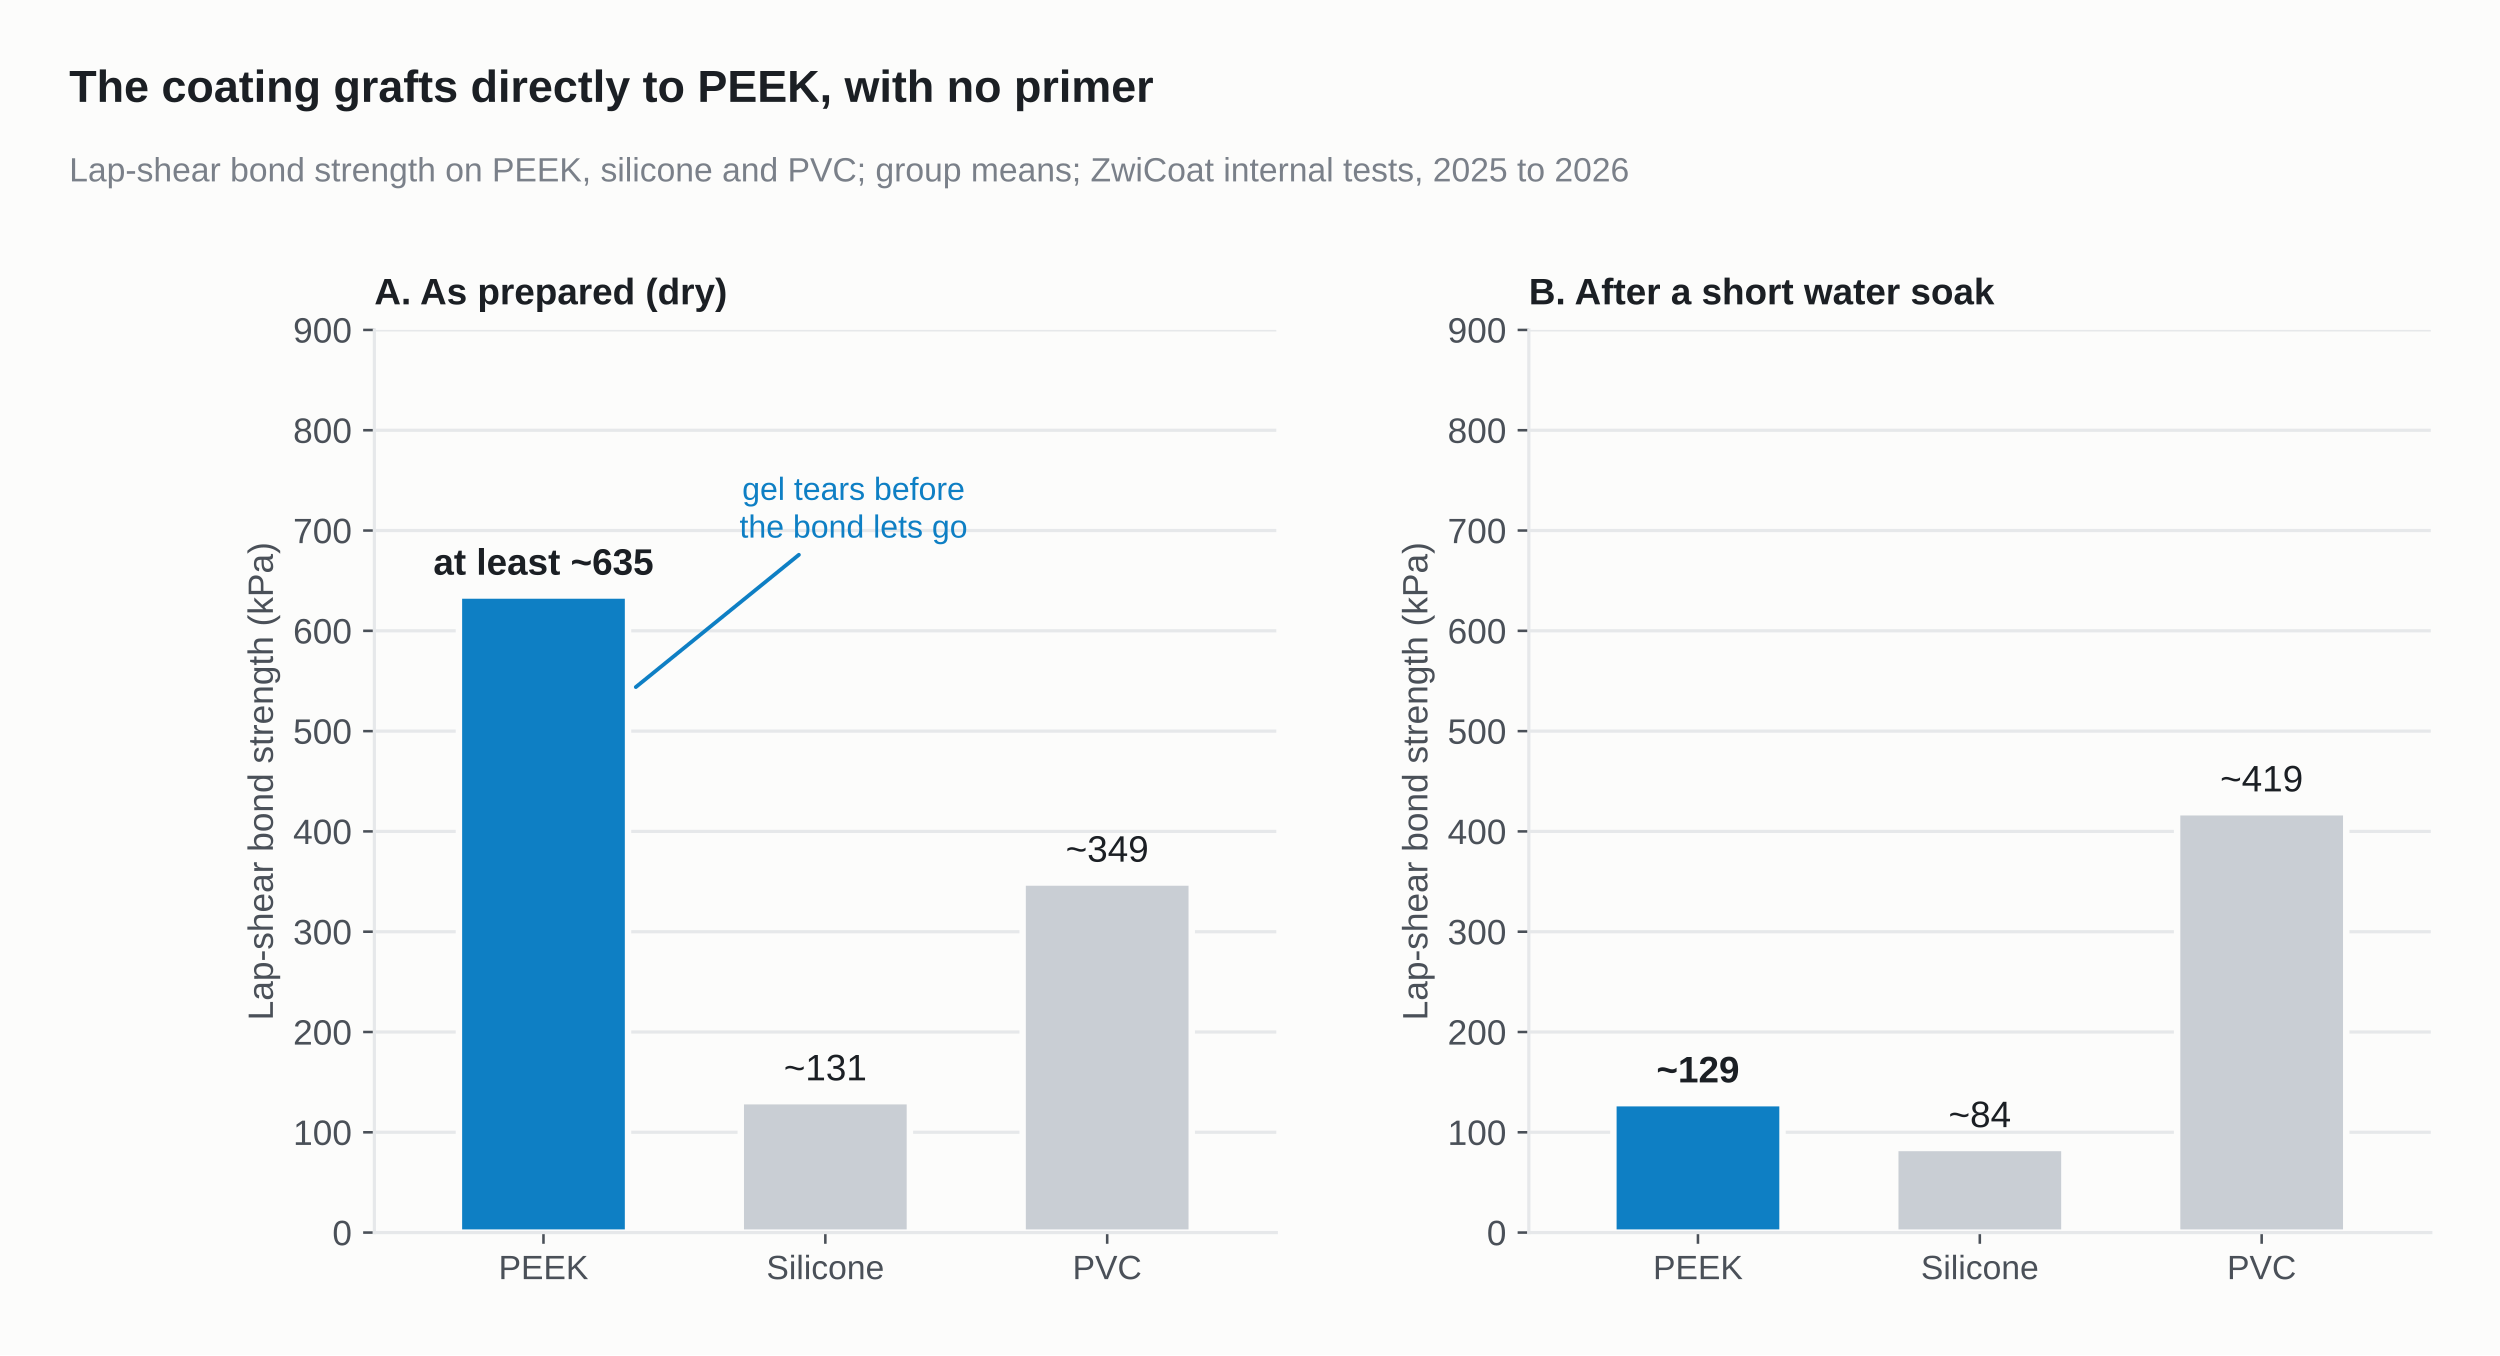
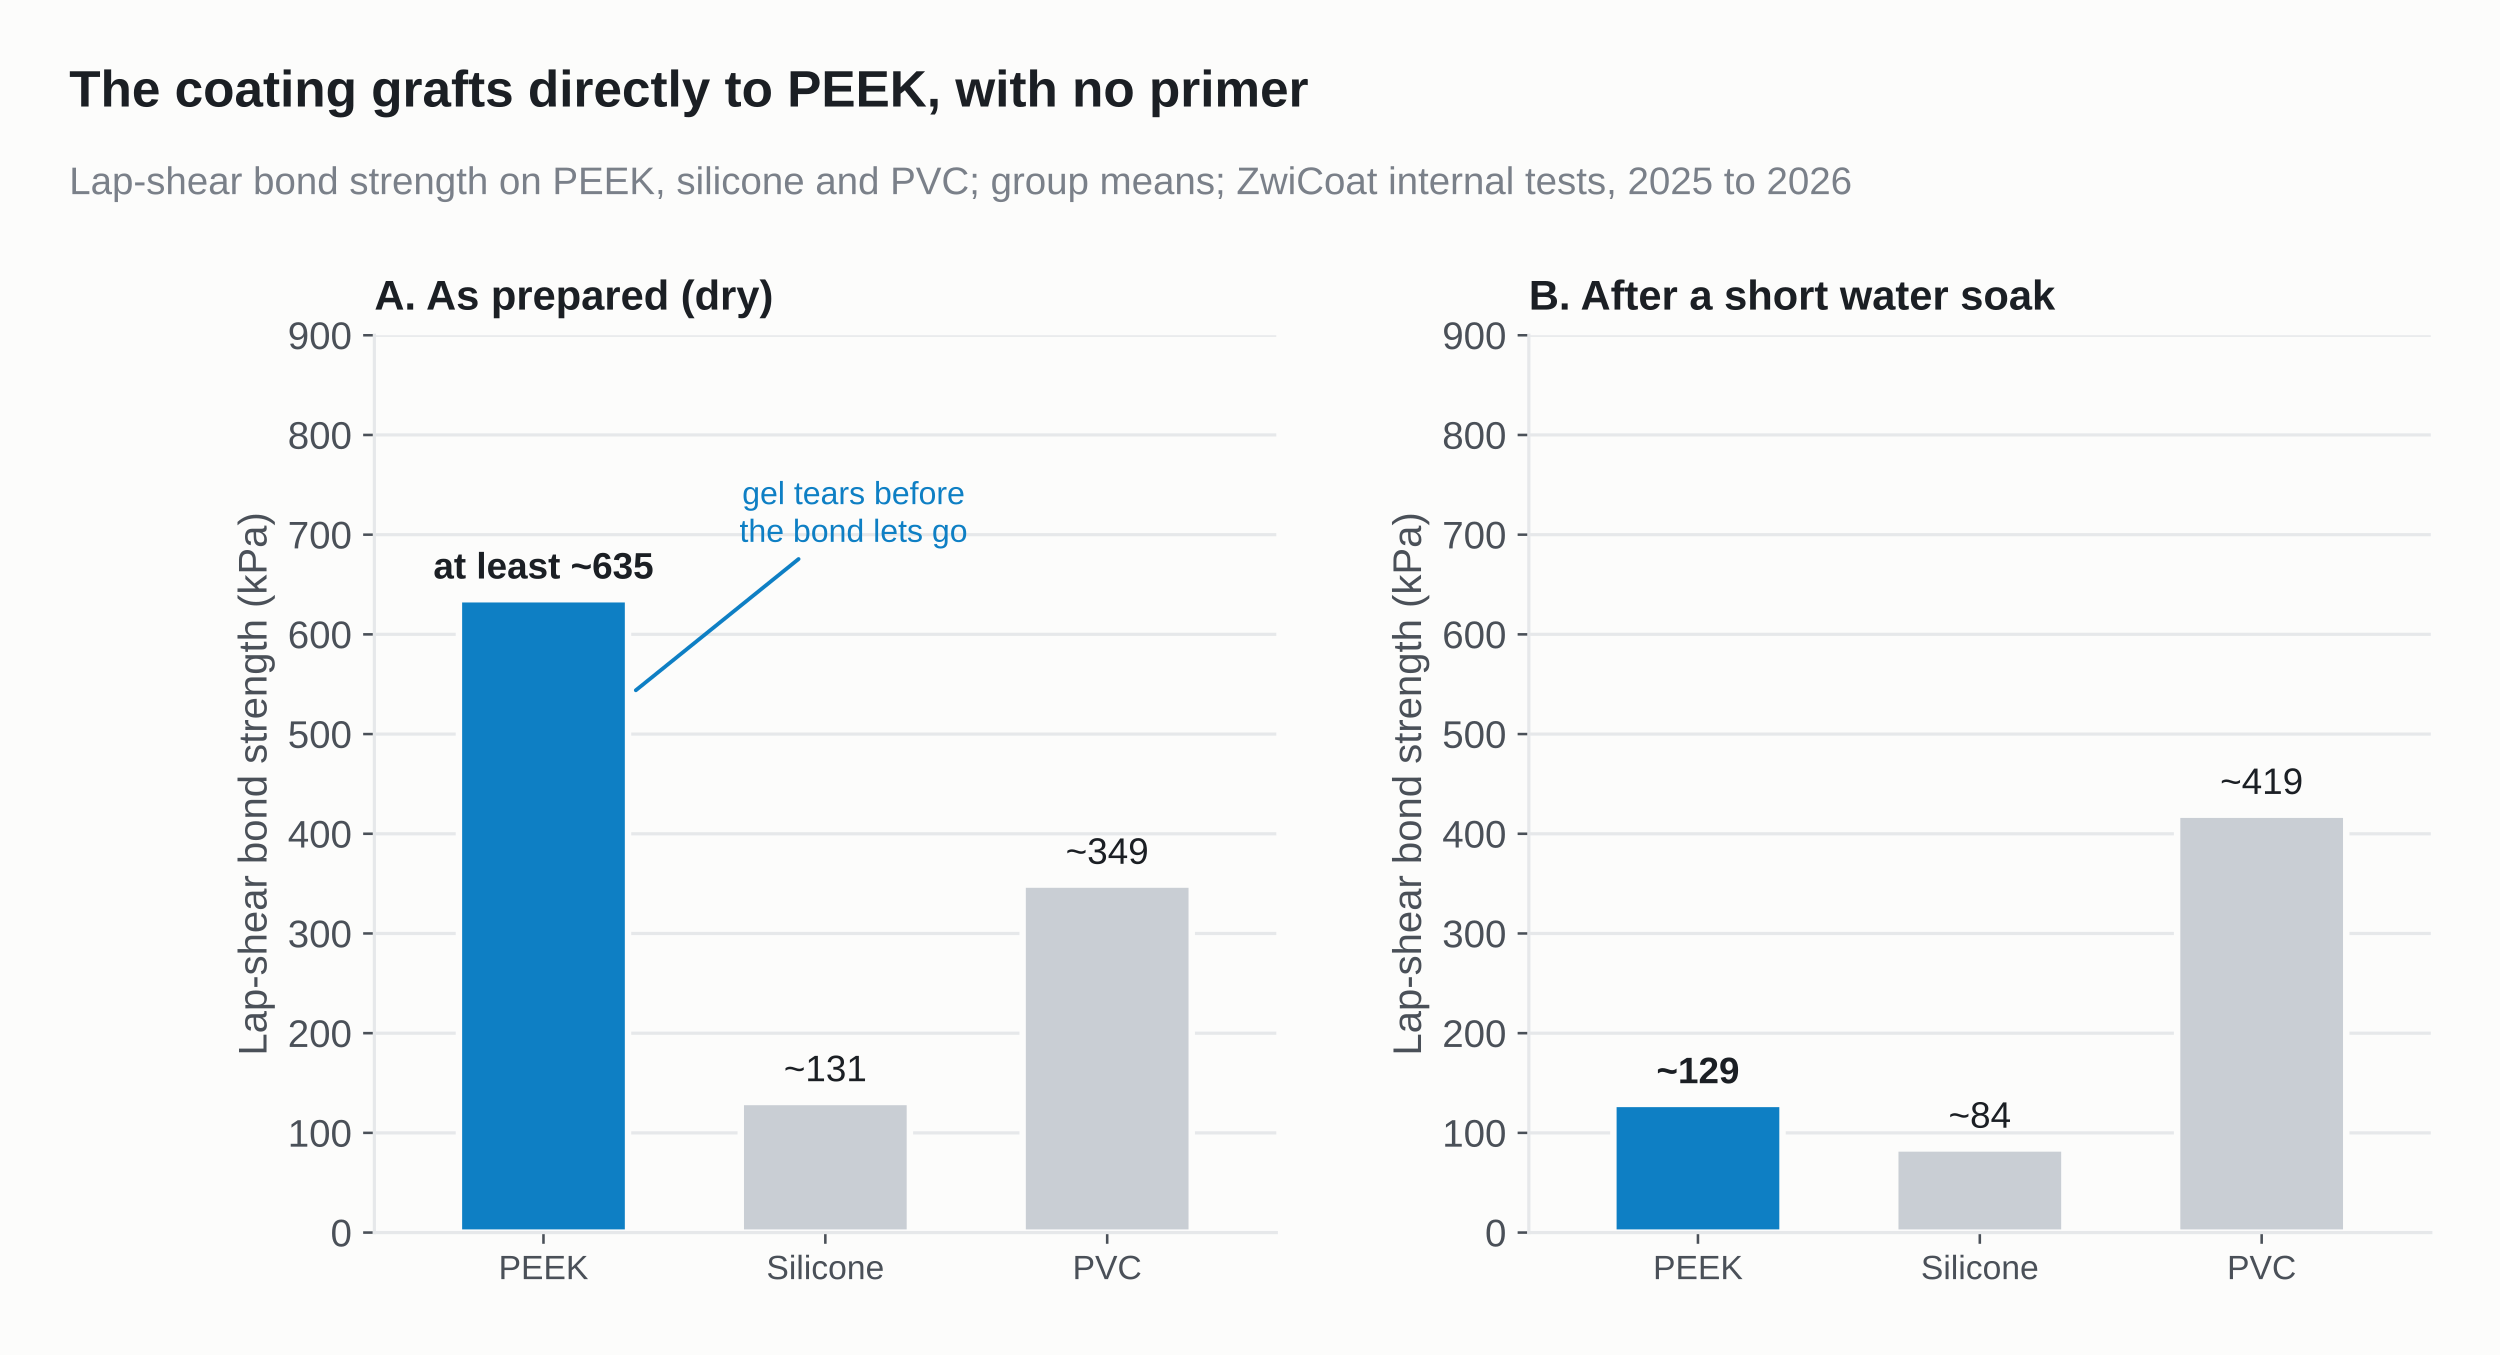
<svg xmlns="http://www.w3.org/2000/svg" xmlns:xlink="http://www.w3.org/1999/xlink" width="780.12pt" height="422.827pt" viewBox="0 0 780.12 422.827" version="1.1">
  <defs>
    <style type="text/css">*{stroke-linejoin: round; stroke-linecap: butt}</style>
  </defs>
  <g id="figure_1">
    <g id="patch_1">
      <path d="M 0 422.827  L 780.12 422.827  L 780.12 0  L 0 0  z " style="fill: #fcfcfb" />
    </g>
    <g id="axes_1">
      <g id="patch_2">
-         <path d="M 116.82 384.624  L 398.267 384.624  L 398.267 102.96  L 116.82 102.96  z " style="fill: #fcfcfb" />
+         <path d="M 116.82 384.624  L 398.267 384.624  L 398.267 104.616  L 116.82 104.616  z " style="fill: #fcfcfb" />
      </g>
      <g id="matplotlib.axis_1">
        <g id="xtick_1">
          <g id="line2d_1">
            <defs>
-               <path id="mb5c23f7058" d="M 0 0  L 0 3.5  " style="stroke: #4a5058; stroke-width: 0.8" />
+               <path id="m17309347c3" d="M 0 0  L 0 3.5  " style="stroke: #4a5058; stroke-width: 0.8" />
            </defs>
            <g>
-               <use xlink:href="#mb5c23f7058" x="169.591" y="384.624" style="fill: #4a5058; stroke: #4a5058; stroke-width: 0.8" />
+               <use xlink:href="#m17309347c3" x="169.591" y="384.624" style="fill: #4a5058; stroke: #4a5058; stroke-width: 0.8" />
            </g>
          </g>
          <g id="text_1">
            <text style="fill: #4a5058; font: 10.5px 'Arial'; text-anchor: middle" x="169.591" y="399.14" transform="rotate(-0 169.5914 399.1397)">PEEK</text>
          </g>
        </g>
        <g id="xtick_2">
          <g id="line2d_2">
            <g>
-               <use xlink:href="#mb5c23f7058" x="257.544" y="384.624" style="fill: #4a5058; stroke: #4a5058; stroke-width: 0.8" />
+               <use xlink:href="#m17309347c3" x="257.544" y="384.624" style="fill: #4a5058; stroke: #4a5058; stroke-width: 0.8" />
            </g>
          </g>
          <g id="text_2">
            <text style="fill: #4a5058; font: 10.5px 'Arial'; text-anchor: middle" x="257.544" y="399.14" transform="rotate(-0 257.5437 399.1397)">Silicone</text>
          </g>
        </g>
        <g id="xtick_3">
          <g id="line2d_3">
            <g>
-               <use xlink:href="#mb5c23f7058" x="345.496" y="384.624" style="fill: #4a5058; stroke: #4a5058; stroke-width: 0.8" />
+               <use xlink:href="#m17309347c3" x="345.496" y="384.624" style="fill: #4a5058; stroke: #4a5058; stroke-width: 0.8" />
            </g>
          </g>
          <g id="text_3">
            <text style="fill: #4a5058; font: 10.5px 'Arial'; text-anchor: middle" x="345.496" y="399.14" transform="rotate(-0 345.496 399.1397)">PVC</text>
          </g>
        </g>
      </g>
      <g id="matplotlib.axis_2">
        <g id="ytick_1">
          <g id="line2d_4">
-             <path d="M 116.82 384.624  L 398.267 384.624  " clip-path="url(#p884c7368ee)" style="fill: none; stroke: #e6e8ea; stroke-linecap: square" />
+             <path d="M 116.82 384.624  L 398.267 384.624  " clip-path="url(#pf8b6f8f9c7)" style="fill: none; stroke: #e6e8ea; stroke-linecap: square" />
          </g>
          <g id="line2d_5">
            <defs>
-               <path id="mfcb21112ff" d="M 0 0  L -3.5 0  " style="stroke: #4a5058; stroke-width: 0.8" />
+               <path id="mbf181b8d94" d="M 0 0  L -3.5 0  " style="stroke: #4a5058; stroke-width: 0.8" />
            </defs>
            <g>
-               <use xlink:href="#mfcb21112ff" x="116.82" y="384.624" style="fill: #4a5058; stroke: #4a5058; stroke-width: 0.8" />
+               <use xlink:href="#mbf181b8d94" x="116.82" y="384.624" style="fill: #4a5058; stroke: #4a5058; stroke-width: 0.8" />
            </g>
          </g>
          <g id="text_4">
-             <text style="fill: #4a5058; font: 11px 'Arial'; text-anchor: end" x="109.82" y="388.561" transform="rotate(-0 109.82 388.5608)">0</text>
+             <text style="fill: #4a5058; font: 12px 'Arial'; text-anchor: end" x="109.82" y="388.919" transform="rotate(-0 109.82 388.9187)">0</text>
          </g>
        </g>
        <g id="ytick_2">
          <g id="line2d_6">
-             <path d="M 116.82 353.328  L 398.267 353.328  " clip-path="url(#p884c7368ee)" style="fill: none; stroke: #e6e8ea; stroke-linecap: square" />
+             <path d="M 116.82 353.512  L 398.267 353.512  " clip-path="url(#pf8b6f8f9c7)" style="fill: none; stroke: #e6e8ea; stroke-linecap: square" />
          </g>
          <g id="line2d_7">
            <g>
-               <use xlink:href="#mfcb21112ff" x="116.82" y="353.328" style="fill: #4a5058; stroke: #4a5058; stroke-width: 0.8" />
+               <use xlink:href="#mbf181b8d94" x="116.82" y="353.512" style="fill: #4a5058; stroke: #4a5058; stroke-width: 0.8" />
            </g>
          </g>
          <g id="text_5">
-             <text style="fill: #4a5058; font: 11px 'Arial'; text-anchor: end" x="109.82" y="357.265" transform="rotate(-0 109.82 357.2648)">100</text>
+             <text style="fill: #4a5058; font: 12px 'Arial'; text-anchor: end" x="109.82" y="357.807" transform="rotate(-0 109.82 357.8067)">100</text>
          </g>
        </g>
        <g id="ytick_3">
          <g id="line2d_8">
-             <path d="M 116.82 322.032  L 398.267 322.032  " clip-path="url(#p884c7368ee)" style="fill: none; stroke: #e6e8ea; stroke-linecap: square" />
+             <path d="M 116.82 322.4  L 398.267 322.4  " clip-path="url(#pf8b6f8f9c7)" style="fill: none; stroke: #e6e8ea; stroke-linecap: square" />
          </g>
          <g id="line2d_9">
            <g>
-               <use xlink:href="#mfcb21112ff" x="116.82" y="322.032" style="fill: #4a5058; stroke: #4a5058; stroke-width: 0.8" />
+               <use xlink:href="#mbf181b8d94" x="116.82" y="322.4" style="fill: #4a5058; stroke: #4a5058; stroke-width: 0.8" />
            </g>
          </g>
          <g id="text_6">
-             <text style="fill: #4a5058; font: 11px 'Arial'; text-anchor: end" x="109.82" y="325.969" transform="rotate(-0 109.82 325.9688)">200</text>
+             <text style="fill: #4a5058; font: 12px 'Arial'; text-anchor: end" x="109.82" y="326.695" transform="rotate(-0 109.82 326.6947)">200</text>
          </g>
        </g>
        <g id="ytick_4">
          <g id="line2d_10">
-             <path d="M 116.82 290.736  L 398.267 290.736  " clip-path="url(#p884c7368ee)" style="fill: none; stroke: #e6e8ea; stroke-linecap: square" />
+             <path d="M 116.82 291.288  L 398.267 291.288  " clip-path="url(#pf8b6f8f9c7)" style="fill: none; stroke: #e6e8ea; stroke-linecap: square" />
          </g>
          <g id="line2d_11">
            <g>
-               <use xlink:href="#mfcb21112ff" x="116.82" y="290.736" style="fill: #4a5058; stroke: #4a5058; stroke-width: 0.8" />
+               <use xlink:href="#mbf181b8d94" x="116.82" y="291.288" style="fill: #4a5058; stroke: #4a5058; stroke-width: 0.8" />
            </g>
          </g>
          <g id="text_7">
-             <text style="fill: #4a5058; font: 11px 'Arial'; text-anchor: end" x="109.82" y="294.673" transform="rotate(-0 109.82 294.6728)">300</text>
+             <text style="fill: #4a5058; font: 12px 'Arial'; text-anchor: end" x="109.82" y="295.583" transform="rotate(-0 109.82 295.5827)">300</text>
          </g>
        </g>
        <g id="ytick_5">
          <g id="line2d_12">
-             <path d="M 116.82 259.44  L 398.267 259.44  " clip-path="url(#p884c7368ee)" style="fill: none; stroke: #e6e8ea; stroke-linecap: square" />
+             <path d="M 116.82 260.176  L 398.267 260.176  " clip-path="url(#pf8b6f8f9c7)" style="fill: none; stroke: #e6e8ea; stroke-linecap: square" />
          </g>
          <g id="line2d_13">
            <g>
-               <use xlink:href="#mfcb21112ff" x="116.82" y="259.44" style="fill: #4a5058; stroke: #4a5058; stroke-width: 0.8" />
+               <use xlink:href="#mbf181b8d94" x="116.82" y="260.176" style="fill: #4a5058; stroke: #4a5058; stroke-width: 0.8" />
            </g>
          </g>
          <g id="text_8">
-             <text style="fill: #4a5058; font: 11px 'Arial'; text-anchor: end" x="109.82" y="263.377" transform="rotate(-0 109.82 263.3768)">400</text>
+             <text style="fill: #4a5058; font: 12px 'Arial'; text-anchor: end" x="109.82" y="264.471" transform="rotate(-0 109.82 264.4707)">400</text>
          </g>
        </g>
        <g id="ytick_6">
          <g id="line2d_14">
-             <path d="M 116.82 228.144  L 398.267 228.144  " clip-path="url(#p884c7368ee)" style="fill: none; stroke: #e6e8ea; stroke-linecap: square" />
+             <path d="M 116.82 229.064  L 398.267 229.064  " clip-path="url(#pf8b6f8f9c7)" style="fill: none; stroke: #e6e8ea; stroke-linecap: square" />
          </g>
          <g id="line2d_15">
            <g>
-               <use xlink:href="#mfcb21112ff" x="116.82" y="228.144" style="fill: #4a5058; stroke: #4a5058; stroke-width: 0.8" />
+               <use xlink:href="#mbf181b8d94" x="116.82" y="229.064" style="fill: #4a5058; stroke: #4a5058; stroke-width: 0.8" />
            </g>
          </g>
          <g id="text_9">
-             <text style="fill: #4a5058; font: 11px 'Arial'; text-anchor: end" x="109.82" y="232.081" transform="rotate(-0 109.82 232.0808)">500</text>
+             <text style="fill: #4a5058; font: 12px 'Arial'; text-anchor: end" x="109.82" y="233.359" transform="rotate(-0 109.82 233.3587)">500</text>
          </g>
        </g>
        <g id="ytick_7">
          <g id="line2d_16">
-             <path d="M 116.82 196.848  L 398.267 196.848  " clip-path="url(#p884c7368ee)" style="fill: none; stroke: #e6e8ea; stroke-linecap: square" />
+             <path d="M 116.82 197.952  L 398.267 197.952  " clip-path="url(#pf8b6f8f9c7)" style="fill: none; stroke: #e6e8ea; stroke-linecap: square" />
          </g>
          <g id="line2d_17">
            <g>
-               <use xlink:href="#mfcb21112ff" x="116.82" y="196.848" style="fill: #4a5058; stroke: #4a5058; stroke-width: 0.8" />
+               <use xlink:href="#mbf181b8d94" x="116.82" y="197.952" style="fill: #4a5058; stroke: #4a5058; stroke-width: 0.8" />
            </g>
          </g>
          <g id="text_10">
-             <text style="fill: #4a5058; font: 11px 'Arial'; text-anchor: end" x="109.82" y="200.785" transform="rotate(-0 109.82 200.7848)">600</text>
+             <text style="fill: #4a5058; font: 12px 'Arial'; text-anchor: end" x="109.82" y="202.247" transform="rotate(-0 109.82 202.2467)">600</text>
          </g>
        </g>
        <g id="ytick_8">
          <g id="line2d_18">
-             <path d="M 116.82 165.552  L 398.267 165.552  " clip-path="url(#p884c7368ee)" style="fill: none; stroke: #e6e8ea; stroke-linecap: square" />
+             <path d="M 116.82 166.84  L 398.267 166.84  " clip-path="url(#pf8b6f8f9c7)" style="fill: none; stroke: #e6e8ea; stroke-linecap: square" />
          </g>
          <g id="line2d_19">
            <g>
-               <use xlink:href="#mfcb21112ff" x="116.82" y="165.552" style="fill: #4a5058; stroke: #4a5058; stroke-width: 0.8" />
+               <use xlink:href="#mbf181b8d94" x="116.82" y="166.84" style="fill: #4a5058; stroke: #4a5058; stroke-width: 0.8" />
            </g>
          </g>
          <g id="text_11">
-             <text style="fill: #4a5058; font: 11px 'Arial'; text-anchor: end" x="109.82" y="169.489" transform="rotate(-0 109.82 169.4888)">700</text>
+             <text style="fill: #4a5058; font: 12px 'Arial'; text-anchor: end" x="109.82" y="171.135" transform="rotate(-0 109.82 171.1347)">700</text>
          </g>
        </g>
        <g id="ytick_9">
          <g id="line2d_20">
-             <path d="M 116.82 134.256  L 398.267 134.256  " clip-path="url(#p884c7368ee)" style="fill: none; stroke: #e6e8ea; stroke-linecap: square" />
+             <path d="M 116.82 135.728  L 398.267 135.728  " clip-path="url(#pf8b6f8f9c7)" style="fill: none; stroke: #e6e8ea; stroke-linecap: square" />
          </g>
          <g id="line2d_21">
            <g>
-               <use xlink:href="#mfcb21112ff" x="116.82" y="134.256" style="fill: #4a5058; stroke: #4a5058; stroke-width: 0.8" />
+               <use xlink:href="#mbf181b8d94" x="116.82" y="135.728" style="fill: #4a5058; stroke: #4a5058; stroke-width: 0.8" />
            </g>
          </g>
          <g id="text_12">
-             <text style="fill: #4a5058; font: 11px 'Arial'; text-anchor: end" x="109.82" y="138.193" transform="rotate(-0 109.82 138.1928)">800</text>
+             <text style="fill: #4a5058; font: 12px 'Arial'; text-anchor: end" x="109.82" y="140.023" transform="rotate(-0 109.82 140.0227)">800</text>
          </g>
        </g>
        <g id="ytick_10">
          <g id="line2d_22">
-             <path d="M 116.82 102.96  L 398.267 102.96  " clip-path="url(#p884c7368ee)" style="fill: none; stroke: #e6e8ea; stroke-linecap: square" />
+             <path d="M 116.82 104.616  L 398.267 104.616  " clip-path="url(#pf8b6f8f9c7)" style="fill: none; stroke: #e6e8ea; stroke-linecap: square" />
          </g>
          <g id="line2d_23">
            <g>
-               <use xlink:href="#mfcb21112ff" x="116.82" y="102.96" style="fill: #4a5058; stroke: #4a5058; stroke-width: 0.8" />
+               <use xlink:href="#mbf181b8d94" x="116.82" y="104.616" style="fill: #4a5058; stroke: #4a5058; stroke-width: 0.8" />
            </g>
          </g>
          <g id="text_13">
-             <text style="fill: #4a5058; font: 11px 'Arial'; text-anchor: end" x="109.82" y="106.897" transform="rotate(-0 109.82 106.8968)">900</text>
+             <text style="fill: #4a5058; font: 12px 'Arial'; text-anchor: end" x="109.82" y="108.911" transform="rotate(-0 109.82 108.9107)">900</text>
          </g>
        </g>
        <g id="text_14">
-           <text style="fill: #4a5058; font: 11px 'Arial'; text-anchor: middle" x="85.154" y="243.792" transform="rotate(-90 85.15375 243.792)">Lap-shear bond strength (kPa)</text>
+           <text style="fill: #4a5058; font: 12.5px 'Arial'; text-anchor: middle" x="83.17" y="244.62" transform="rotate(-90 83.16977 244.62)">Lap-shear bond strength (kPa)</text>
        </g>
      </g>
      <g id="patch_3">
-         <path d="M 143.206 384.624  L 195.977 384.624  L 195.977 185.836  L 143.206 185.836  z " clip-path="url(#p884c7368ee)" style="fill: #0e7fc4; stroke: #fcfcfb; stroke-width: 2; stroke-linejoin: miter" />
+         <path d="M 143.206 384.624  L 195.977 384.624  L 195.977 187.004  L 143.206 187.004  z " clip-path="url(#pf8b6f8f9c7)" style="fill: #0e7fc4; stroke: #fcfcfb; stroke-width: 2; stroke-linejoin: miter" />
      </g>
      <g id="patch_4">
-         <path d="M 231.158 384.624  L 283.929 384.624  L 283.929 343.626  L 231.158 343.626  z " clip-path="url(#p884c7368ee)" style="fill: #c9ced4; stroke: #fcfcfb; stroke-width: 2; stroke-linejoin: miter" />
+         <path d="M 231.158 384.624  L 283.929 384.624  L 283.929 343.867  L 231.158 343.867  z " clip-path="url(#pf8b6f8f9c7)" style="fill: #c9ced4; stroke: #fcfcfb; stroke-width: 2; stroke-linejoin: miter" />
      </g>
      <g id="patch_5">
-         <path d="M 319.11 384.624  L 371.882 384.624  L 371.882 275.401  L 319.11 275.401  z " clip-path="url(#p884c7368ee)" style="fill: #c9ced4; stroke: #fcfcfb; stroke-width: 2; stroke-linejoin: miter" />
+         <path d="M 319.11 384.624  L 371.882 384.624  L 371.882 276.043  L 319.11 276.043  z " clip-path="url(#pf8b6f8f9c7)" style="fill: #c9ced4; stroke: #fcfcfb; stroke-width: 2; stroke-linejoin: miter" />
      </g>
      <g id="patch_6">
-         <path d="M 116.82 384.624  L 116.82 102.96  " style="fill: none; stroke: #e6e8ea; stroke-linejoin: miter; stroke-linecap: square" />
+         <path d="M 116.82 384.624  L 116.82 104.616  " style="fill: none; stroke: #e6e8ea; stroke-linejoin: miter; stroke-linecap: square" />
      </g>
      <g id="patch_7">
        <path d="M 116.82 384.624  L 398.267 384.624  " style="fill: none; stroke: #e6e8ea; stroke-linejoin: miter; stroke-linecap: square" />
      </g>
      <g id="text_15">
-         <text style="fill: #1b1f24; font: 700 11.5px 'Arial'; text-anchor: middle" x="169.591" y="179.341" transform="rotate(-0 169.5914 179.3411)">at least ~635</text>
+         <text style="fill: #1b1f24; font: 700 11.5px 'Arial'; text-anchor: middle" x="169.591" y="180.535" transform="rotate(-0 169.5914 180.5347)">at least ~635</text>
      </g>
      <g id="text_16">
-         <text style="fill: #1b1f24; font: 11.5px 'Arial'; text-anchor: middle" x="257.544" y="337.116" transform="rotate(-0 257.5437 337.1157)">~131</text>
+         <text style="fill: #1b1f24; font: 11.5px 'Arial'; text-anchor: middle" x="257.544" y="337.382" transform="rotate(-0 257.5437 337.3815)">~131</text>
      </g>
      <g id="text_17">
-         <text style="fill: #1b1f24; font: 11.5px 'Arial'; text-anchor: middle" x="345.496" y="268.89" transform="rotate(-0 345.496 268.8904)">~349</text>
+         <text style="fill: #1b1f24; font: 11.5px 'Arial'; text-anchor: middle" x="345.496" y="269.557" transform="rotate(-0 345.496 269.5574)">~349</text>
      </g>
      <g id="patch_8">
-         <path d="M 249.285 173.126  Q 223.847 193.761 198.409 214.395  " style="fill: none; stroke: #0e7fc4; stroke-width: 1.2; stroke-linecap: round" />
+         <path d="M 249.187 174.448  Q 223.8 194.921 198.412 215.393  " style="fill: none; stroke: #0e7fc4; stroke-width: 1.2; stroke-linecap: round" />
      </g>
      <g id="text_18">
-         <text style="fill: #0e7fc4; font: 10px 'Arial'" transform="translate(231.5983 155.9964)">gel tears before</text>
-         <text style="fill: #0e7fc4; font: 10px 'Arial'" transform="translate(230.7584 167.7642)">the bond lets go</text>
+         <text style="fill: #0e7fc4; font: 10px 'Arial'" transform="translate(231.5983 157.3212)">gel tears before</text>
+         <text style="fill: #0e7fc4; font: 10px 'Arial'" transform="translate(230.7584 169.089)">the bond lets go</text>
      </g>
      <g id="text_19">
-         <text style="fill: #1b1f24; font: 700 11.5px 'Arial'; text-anchor: start" x="116.82" y="94.96" transform="rotate(-0 116.82 94.96)">A. As prepared (dry)</text>
+         <text style="fill: #1b1f24; font: 700 13px 'Arial'; text-anchor: start" x="116.82" y="96.616" transform="rotate(-0 116.82 96.616)">A. As prepared (dry)</text>
      </g>
    </g>
    <g id="axes_2">
      <g id="patch_9">
-         <path d="M 477.073 384.624  L 758.52 384.624  L 758.52 102.96  L 477.073 102.96  z " style="fill: #fcfcfb" />
+         <path d="M 477.073 384.624  L 758.52 384.624  L 758.52 104.616  L 477.073 104.616  z " style="fill: #fcfcfb" />
      </g>
      <g id="matplotlib.axis_3">
        <g id="xtick_4">
          <g id="line2d_24">
            <g>
-               <use xlink:href="#mb5c23f7058" x="529.844" y="384.624" style="fill: #4a5058; stroke: #4a5058; stroke-width: 0.8" />
+               <use xlink:href="#m17309347c3" x="529.844" y="384.624" style="fill: #4a5058; stroke: #4a5058; stroke-width: 0.8" />
            </g>
          </g>
          <g id="text_20">
            <text style="fill: #4a5058; font: 10.5px 'Arial'; text-anchor: middle" x="529.844" y="399.14" transform="rotate(-0 529.844 399.1397)">PEEK</text>
          </g>
        </g>
        <g id="xtick_5">
          <g id="line2d_25">
            <g>
-               <use xlink:href="#mb5c23f7058" x="617.796" y="384.624" style="fill: #4a5058; stroke: #4a5058; stroke-width: 0.8" />
+               <use xlink:href="#m17309347c3" x="617.796" y="384.624" style="fill: #4a5058; stroke: #4a5058; stroke-width: 0.8" />
            </g>
          </g>
          <g id="text_21">
            <text style="fill: #4a5058; font: 10.5px 'Arial'; text-anchor: middle" x="617.796" y="399.14" transform="rotate(-0 617.7963 399.1397)">Silicone</text>
          </g>
        </g>
        <g id="xtick_6">
          <g id="line2d_26">
            <g>
-               <use xlink:href="#mb5c23f7058" x="705.749" y="384.624" style="fill: #4a5058; stroke: #4a5058; stroke-width: 0.8" />
+               <use xlink:href="#m17309347c3" x="705.749" y="384.624" style="fill: #4a5058; stroke: #4a5058; stroke-width: 0.8" />
            </g>
          </g>
          <g id="text_22">
            <text style="fill: #4a5058; font: 10.5px 'Arial'; text-anchor: middle" x="705.749" y="399.14" transform="rotate(-0 705.7486 399.1397)">PVC</text>
          </g>
        </g>
      </g>
      <g id="matplotlib.axis_4">
        <g id="ytick_11">
          <g id="line2d_27">
-             <path d="M 477.073 384.624  L 758.52 384.624  " clip-path="url(#pf7778487de)" style="fill: none; stroke: #e6e8ea; stroke-linecap: square" />
+             <path d="M 477.073 384.624  L 758.52 384.624  " clip-path="url(#pb0b15217fb)" style="fill: none; stroke: #e6e8ea; stroke-linecap: square" />
          </g>
          <g id="line2d_28">
            <g>
-               <use xlink:href="#mfcb21112ff" x="477.073" y="384.624" style="fill: #4a5058; stroke: #4a5058; stroke-width: 0.8" />
+               <use xlink:href="#mbf181b8d94" x="477.073" y="384.624" style="fill: #4a5058; stroke: #4a5058; stroke-width: 0.8" />
            </g>
          </g>
          <g id="text_23">
-             <text style="fill: #4a5058; font: 11px 'Arial'; text-anchor: end" x="470.073" y="388.561" transform="rotate(-0 470.0726 388.5608)">0</text>
+             <text style="fill: #4a5058; font: 12px 'Arial'; text-anchor: end" x="470.073" y="388.919" transform="rotate(-0 470.0726 388.9187)">0</text>
          </g>
        </g>
        <g id="ytick_12">
          <g id="line2d_29">
-             <path d="M 477.073 353.328  L 758.52 353.328  " clip-path="url(#pf7778487de)" style="fill: none; stroke: #e6e8ea; stroke-linecap: square" />
+             <path d="M 477.073 353.512  L 758.52 353.512  " clip-path="url(#pb0b15217fb)" style="fill: none; stroke: #e6e8ea; stroke-linecap: square" />
          </g>
          <g id="line2d_30">
            <g>
-               <use xlink:href="#mfcb21112ff" x="477.073" y="353.328" style="fill: #4a5058; stroke: #4a5058; stroke-width: 0.8" />
+               <use xlink:href="#mbf181b8d94" x="477.073" y="353.512" style="fill: #4a5058; stroke: #4a5058; stroke-width: 0.8" />
            </g>
          </g>
          <g id="text_24">
-             <text style="fill: #4a5058; font: 11px 'Arial'; text-anchor: end" x="470.073" y="357.265" transform="rotate(-0 470.0726 357.2648)">100</text>
+             <text style="fill: #4a5058; font: 12px 'Arial'; text-anchor: end" x="470.073" y="357.807" transform="rotate(-0 470.0726 357.8067)">100</text>
          </g>
        </g>
        <g id="ytick_13">
          <g id="line2d_31">
-             <path d="M 477.073 322.032  L 758.52 322.032  " clip-path="url(#pf7778487de)" style="fill: none; stroke: #e6e8ea; stroke-linecap: square" />
+             <path d="M 477.073 322.4  L 758.52 322.4  " clip-path="url(#pb0b15217fb)" style="fill: none; stroke: #e6e8ea; stroke-linecap: square" />
          </g>
          <g id="line2d_32">
            <g>
-               <use xlink:href="#mfcb21112ff" x="477.073" y="322.032" style="fill: #4a5058; stroke: #4a5058; stroke-width: 0.8" />
+               <use xlink:href="#mbf181b8d94" x="477.073" y="322.4" style="fill: #4a5058; stroke: #4a5058; stroke-width: 0.8" />
            </g>
          </g>
          <g id="text_25">
-             <text style="fill: #4a5058; font: 11px 'Arial'; text-anchor: end" x="470.073" y="325.969" transform="rotate(-0 470.0726 325.9688)">200</text>
+             <text style="fill: #4a5058; font: 12px 'Arial'; text-anchor: end" x="470.073" y="326.695" transform="rotate(-0 470.0726 326.6947)">200</text>
          </g>
        </g>
        <g id="ytick_14">
          <g id="line2d_33">
-             <path d="M 477.073 290.736  L 758.52 290.736  " clip-path="url(#pf7778487de)" style="fill: none; stroke: #e6e8ea; stroke-linecap: square" />
+             <path d="M 477.073 291.288  L 758.52 291.288  " clip-path="url(#pb0b15217fb)" style="fill: none; stroke: #e6e8ea; stroke-linecap: square" />
          </g>
          <g id="line2d_34">
            <g>
-               <use xlink:href="#mfcb21112ff" x="477.073" y="290.736" style="fill: #4a5058; stroke: #4a5058; stroke-width: 0.8" />
+               <use xlink:href="#mbf181b8d94" x="477.073" y="291.288" style="fill: #4a5058; stroke: #4a5058; stroke-width: 0.8" />
            </g>
          </g>
          <g id="text_26">
-             <text style="fill: #4a5058; font: 11px 'Arial'; text-anchor: end" x="470.073" y="294.673" transform="rotate(-0 470.0726 294.6728)">300</text>
+             <text style="fill: #4a5058; font: 12px 'Arial'; text-anchor: end" x="470.073" y="295.583" transform="rotate(-0 470.0726 295.5827)">300</text>
          </g>
        </g>
        <g id="ytick_15">
          <g id="line2d_35">
-             <path d="M 477.073 259.44  L 758.52 259.44  " clip-path="url(#pf7778487de)" style="fill: none; stroke: #e6e8ea; stroke-linecap: square" />
+             <path d="M 477.073 260.176  L 758.52 260.176  " clip-path="url(#pb0b15217fb)" style="fill: none; stroke: #e6e8ea; stroke-linecap: square" />
          </g>
          <g id="line2d_36">
            <g>
-               <use xlink:href="#mfcb21112ff" x="477.073" y="259.44" style="fill: #4a5058; stroke: #4a5058; stroke-width: 0.8" />
+               <use xlink:href="#mbf181b8d94" x="477.073" y="260.176" style="fill: #4a5058; stroke: #4a5058; stroke-width: 0.8" />
            </g>
          </g>
          <g id="text_27">
-             <text style="fill: #4a5058; font: 11px 'Arial'; text-anchor: end" x="470.073" y="263.377" transform="rotate(-0 470.0726 263.3768)">400</text>
+             <text style="fill: #4a5058; font: 12px 'Arial'; text-anchor: end" x="470.073" y="264.471" transform="rotate(-0 470.0726 264.4707)">400</text>
          </g>
        </g>
        <g id="ytick_16">
          <g id="line2d_37">
-             <path d="M 477.073 228.144  L 758.52 228.144  " clip-path="url(#pf7778487de)" style="fill: none; stroke: #e6e8ea; stroke-linecap: square" />
+             <path d="M 477.073 229.064  L 758.52 229.064  " clip-path="url(#pb0b15217fb)" style="fill: none; stroke: #e6e8ea; stroke-linecap: square" />
          </g>
          <g id="line2d_38">
            <g>
-               <use xlink:href="#mfcb21112ff" x="477.073" y="228.144" style="fill: #4a5058; stroke: #4a5058; stroke-width: 0.8" />
+               <use xlink:href="#mbf181b8d94" x="477.073" y="229.064" style="fill: #4a5058; stroke: #4a5058; stroke-width: 0.8" />
            </g>
          </g>
          <g id="text_28">
-             <text style="fill: #4a5058; font: 11px 'Arial'; text-anchor: end" x="470.073" y="232.081" transform="rotate(-0 470.0726 232.0808)">500</text>
+             <text style="fill: #4a5058; font: 12px 'Arial'; text-anchor: end" x="470.073" y="233.359" transform="rotate(-0 470.0726 233.3587)">500</text>
          </g>
        </g>
        <g id="ytick_17">
          <g id="line2d_39">
-             <path d="M 477.073 196.848  L 758.52 196.848  " clip-path="url(#pf7778487de)" style="fill: none; stroke: #e6e8ea; stroke-linecap: square" />
+             <path d="M 477.073 197.952  L 758.52 197.952  " clip-path="url(#pb0b15217fb)" style="fill: none; stroke: #e6e8ea; stroke-linecap: square" />
          </g>
          <g id="line2d_40">
            <g>
-               <use xlink:href="#mfcb21112ff" x="477.073" y="196.848" style="fill: #4a5058; stroke: #4a5058; stroke-width: 0.8" />
+               <use xlink:href="#mbf181b8d94" x="477.073" y="197.952" style="fill: #4a5058; stroke: #4a5058; stroke-width: 0.8" />
            </g>
          </g>
          <g id="text_29">
-             <text style="fill: #4a5058; font: 11px 'Arial'; text-anchor: end" x="470.073" y="200.785" transform="rotate(-0 470.0726 200.7848)">600</text>
+             <text style="fill: #4a5058; font: 12px 'Arial'; text-anchor: end" x="470.073" y="202.247" transform="rotate(-0 470.0726 202.2467)">600</text>
          </g>
        </g>
        <g id="ytick_18">
          <g id="line2d_41">
-             <path d="M 477.073 165.552  L 758.52 165.552  " clip-path="url(#pf7778487de)" style="fill: none; stroke: #e6e8ea; stroke-linecap: square" />
+             <path d="M 477.073 166.84  L 758.52 166.84  " clip-path="url(#pb0b15217fb)" style="fill: none; stroke: #e6e8ea; stroke-linecap: square" />
          </g>
          <g id="line2d_42">
            <g>
-               <use xlink:href="#mfcb21112ff" x="477.073" y="165.552" style="fill: #4a5058; stroke: #4a5058; stroke-width: 0.8" />
+               <use xlink:href="#mbf181b8d94" x="477.073" y="166.84" style="fill: #4a5058; stroke: #4a5058; stroke-width: 0.8" />
            </g>
          </g>
          <g id="text_30">
-             <text style="fill: #4a5058; font: 11px 'Arial'; text-anchor: end" x="470.073" y="169.489" transform="rotate(-0 470.0726 169.4888)">700</text>
+             <text style="fill: #4a5058; font: 12px 'Arial'; text-anchor: end" x="470.073" y="171.135" transform="rotate(-0 470.0726 171.1347)">700</text>
          </g>
        </g>
        <g id="ytick_19">
          <g id="line2d_43">
-             <path d="M 477.073 134.256  L 758.52 134.256  " clip-path="url(#pf7778487de)" style="fill: none; stroke: #e6e8ea; stroke-linecap: square" />
+             <path d="M 477.073 135.728  L 758.52 135.728  " clip-path="url(#pb0b15217fb)" style="fill: none; stroke: #e6e8ea; stroke-linecap: square" />
          </g>
          <g id="line2d_44">
            <g>
-               <use xlink:href="#mfcb21112ff" x="477.073" y="134.256" style="fill: #4a5058; stroke: #4a5058; stroke-width: 0.8" />
+               <use xlink:href="#mbf181b8d94" x="477.073" y="135.728" style="fill: #4a5058; stroke: #4a5058; stroke-width: 0.8" />
            </g>
          </g>
          <g id="text_31">
-             <text style="fill: #4a5058; font: 11px 'Arial'; text-anchor: end" x="470.073" y="138.193" transform="rotate(-0 470.0726 138.1928)">800</text>
+             <text style="fill: #4a5058; font: 12px 'Arial'; text-anchor: end" x="470.073" y="140.023" transform="rotate(-0 470.0726 140.0227)">800</text>
          </g>
        </g>
        <g id="ytick_20">
          <g id="line2d_45">
-             <path d="M 477.073 102.96  L 758.52 102.96  " clip-path="url(#pf7778487de)" style="fill: none; stroke: #e6e8ea; stroke-linecap: square" />
+             <path d="M 477.073 104.616  L 758.52 104.616  " clip-path="url(#pb0b15217fb)" style="fill: none; stroke: #e6e8ea; stroke-linecap: square" />
          </g>
          <g id="line2d_46">
            <g>
-               <use xlink:href="#mfcb21112ff" x="477.073" y="102.96" style="fill: #4a5058; stroke: #4a5058; stroke-width: 0.8" />
+               <use xlink:href="#mbf181b8d94" x="477.073" y="104.616" style="fill: #4a5058; stroke: #4a5058; stroke-width: 0.8" />
            </g>
          </g>
          <g id="text_32">
-             <text style="fill: #4a5058; font: 11px 'Arial'; text-anchor: end" x="470.073" y="106.897" transform="rotate(-0 470.0726 106.8968)">900</text>
+             <text style="fill: #4a5058; font: 12px 'Arial'; text-anchor: end" x="470.073" y="108.911" transform="rotate(-0 470.0726 108.9107)">900</text>
          </g>
        </g>
        <g id="text_33">
-           <text style="fill: #4a5058; font: 11px 'Arial'; text-anchor: middle" x="445.406" y="243.792" transform="rotate(-90 445.4064 243.792)">Lap-shear bond strength (kPa)</text>
+           <text style="fill: #4a5058; font: 12.5px 'Arial'; text-anchor: middle" x="443.422" y="244.62" transform="rotate(-90 443.4224 244.62)">Lap-shear bond strength (kPa)</text>
        </g>
      </g>
      <g id="patch_10">
-         <path d="M 503.458 384.624  L 556.23 384.624  L 556.23 344.247  L 503.458 344.247  z " clip-path="url(#pf7778487de)" style="fill: #0e7fc4; stroke: #fcfcfb; stroke-width: 2; stroke-linejoin: miter" />
+         <path d="M 503.458 384.624  L 556.23 384.624  L 556.23 344.484  L 503.458 344.484  z " clip-path="url(#pb0b15217fb)" style="fill: #0e7fc4; stroke: #fcfcfb; stroke-width: 2; stroke-linejoin: miter" />
      </g>
      <g id="patch_11">
-         <path d="M 591.411 384.624  L 644.182 384.624  L 644.182 358.229  L 591.411 358.229  z " clip-path="url(#pf7778487de)" style="fill: #c9ced4; stroke: #fcfcfb; stroke-width: 2; stroke-linejoin: miter" />
+         <path d="M 591.411 384.624  L 644.182 384.624  L 644.182 358.384  L 591.411 358.384  z " clip-path="url(#pb0b15217fb)" style="fill: #c9ced4; stroke: #fcfcfb; stroke-width: 2; stroke-linejoin: miter" />
      </g>
      <g id="patch_12">
-         <path d="M 679.363 384.624  L 732.134 384.624  L 732.134 253.469  L 679.363 253.469  z " clip-path="url(#pf7778487de)" style="fill: #c9ced4; stroke: #fcfcfb; stroke-width: 2; stroke-linejoin: miter" />
+         <path d="M 679.363 384.624  L 732.134 384.624  L 732.134 254.241  L 679.363 254.241  z " clip-path="url(#pb0b15217fb)" style="fill: #c9ced4; stroke: #fcfcfb; stroke-width: 2; stroke-linejoin: miter" />
      </g>
      <g id="patch_13">
-         <path d="M 477.073 384.624  L 477.073 102.96  " style="fill: none; stroke: #e6e8ea; stroke-linejoin: miter; stroke-linecap: square" />
+         <path d="M 477.073 384.624  L 477.073 104.616  " style="fill: none; stroke: #e6e8ea; stroke-linejoin: miter; stroke-linecap: square" />
      </g>
      <g id="patch_14">
        <path d="M 477.073 384.624  L 758.52 384.624  " style="fill: none; stroke: #e6e8ea; stroke-linejoin: miter; stroke-linecap: square" />
      </g>
      <g id="text_34">
-         <text style="fill: #1b1f24; font: 700 11.5px 'Arial'; text-anchor: middle" x="529.844" y="337.752" transform="rotate(-0 529.844 337.7521)">~129</text>
+         <text style="fill: #1b1f24; font: 700 11.5px 'Arial'; text-anchor: middle" x="529.844" y="338.014" transform="rotate(-0 529.844 338.0143)">~129</text>
      </g>
      <g id="text_35">
-         <text style="fill: #1b1f24; font: 11.5px 'Arial'; text-anchor: middle" x="617.796" y="351.718" transform="rotate(-0 617.7963 351.7184)">~84</text>
+         <text style="fill: #1b1f24; font: 11.5px 'Arial'; text-anchor: middle" x="617.796" y="351.898" transform="rotate(-0 617.7963 351.8984)">~84</text>
      </g>
      <g id="text_36">
-         <text style="fill: #1b1f24; font: 11.5px 'Arial'; text-anchor: middle" x="705.749" y="246.959" transform="rotate(-0 705.7486 246.9589)">~419</text>
+         <text style="fill: #1b1f24; font: 11.5px 'Arial'; text-anchor: middle" x="705.749" y="247.755" transform="rotate(-0 705.7486 247.7548)">~419</text>
      </g>
      <g id="text_37">
-         <text style="fill: #1b1f24; font: 700 11.5px 'Arial'; text-anchor: start" x="477.073" y="94.96" transform="rotate(-0 477.0726 94.96)">B. After a short water soak</text>
+         <text style="fill: #1b1f24; font: 700 13px 'Arial'; text-anchor: start" x="477.073" y="96.616" transform="rotate(-0 477.0726 96.616)">B. After a short water soak</text>
      </g>
    </g>
    <g id="text_38">
-       <text style="fill: #1b1f24; font: 700 14px 'Arial'; text-anchor: start" x="21.6" y="31.792" transform="rotate(-0 21.6 31.79156)">The coating grafts directly to PEEK, with no primer</text>
+       <text style="fill: #1b1f24; font: 700 16px 'Arial'; text-anchor: start" x="21.6" y="33.248" transform="rotate(-0 21.6 33.2475)">The coating grafts directly to PEEK, with no primer</text>
    </g>
    <g id="text_39">
-       <text style="fill: #7a8089; font: 10.5px 'Arial'; text-anchor: start" x="21.6" y="56.604" transform="rotate(-0 21.6 56.60367)">Lap-shear bond strength on PEEK, silicone and PVC; group means; ZwiCoat internal tests, 2025 to 2026</text>
+       <text style="fill: #7a8089; font: 12px 'Arial'; text-anchor: start" x="21.6" y="60.576" transform="rotate(-0 21.6 60.57563)">Lap-shear bond strength on PEEK, silicone and PVC; group means; ZwiCoat internal tests, 2025 to 2026</text>
    </g>
  </g>
  <defs>
-     <clipPath id="p884c7368ee">
-       <rect x="116.82" y="102.96" width="281.447" height="281.664" />
+     <clipPath id="pf8b6f8f9c7">
+       <rect x="116.82" y="104.616" width="281.447" height="280.008" />
    </clipPath>
-     <clipPath id="pf7778487de">
-       <rect x="477.073" y="102.96" width="281.447" height="281.664" />
+     <clipPath id="pb0b15217fb">
+       <rect x="477.073" y="104.616" width="281.447" height="280.008" />
    </clipPath>
  </defs>
</svg>
